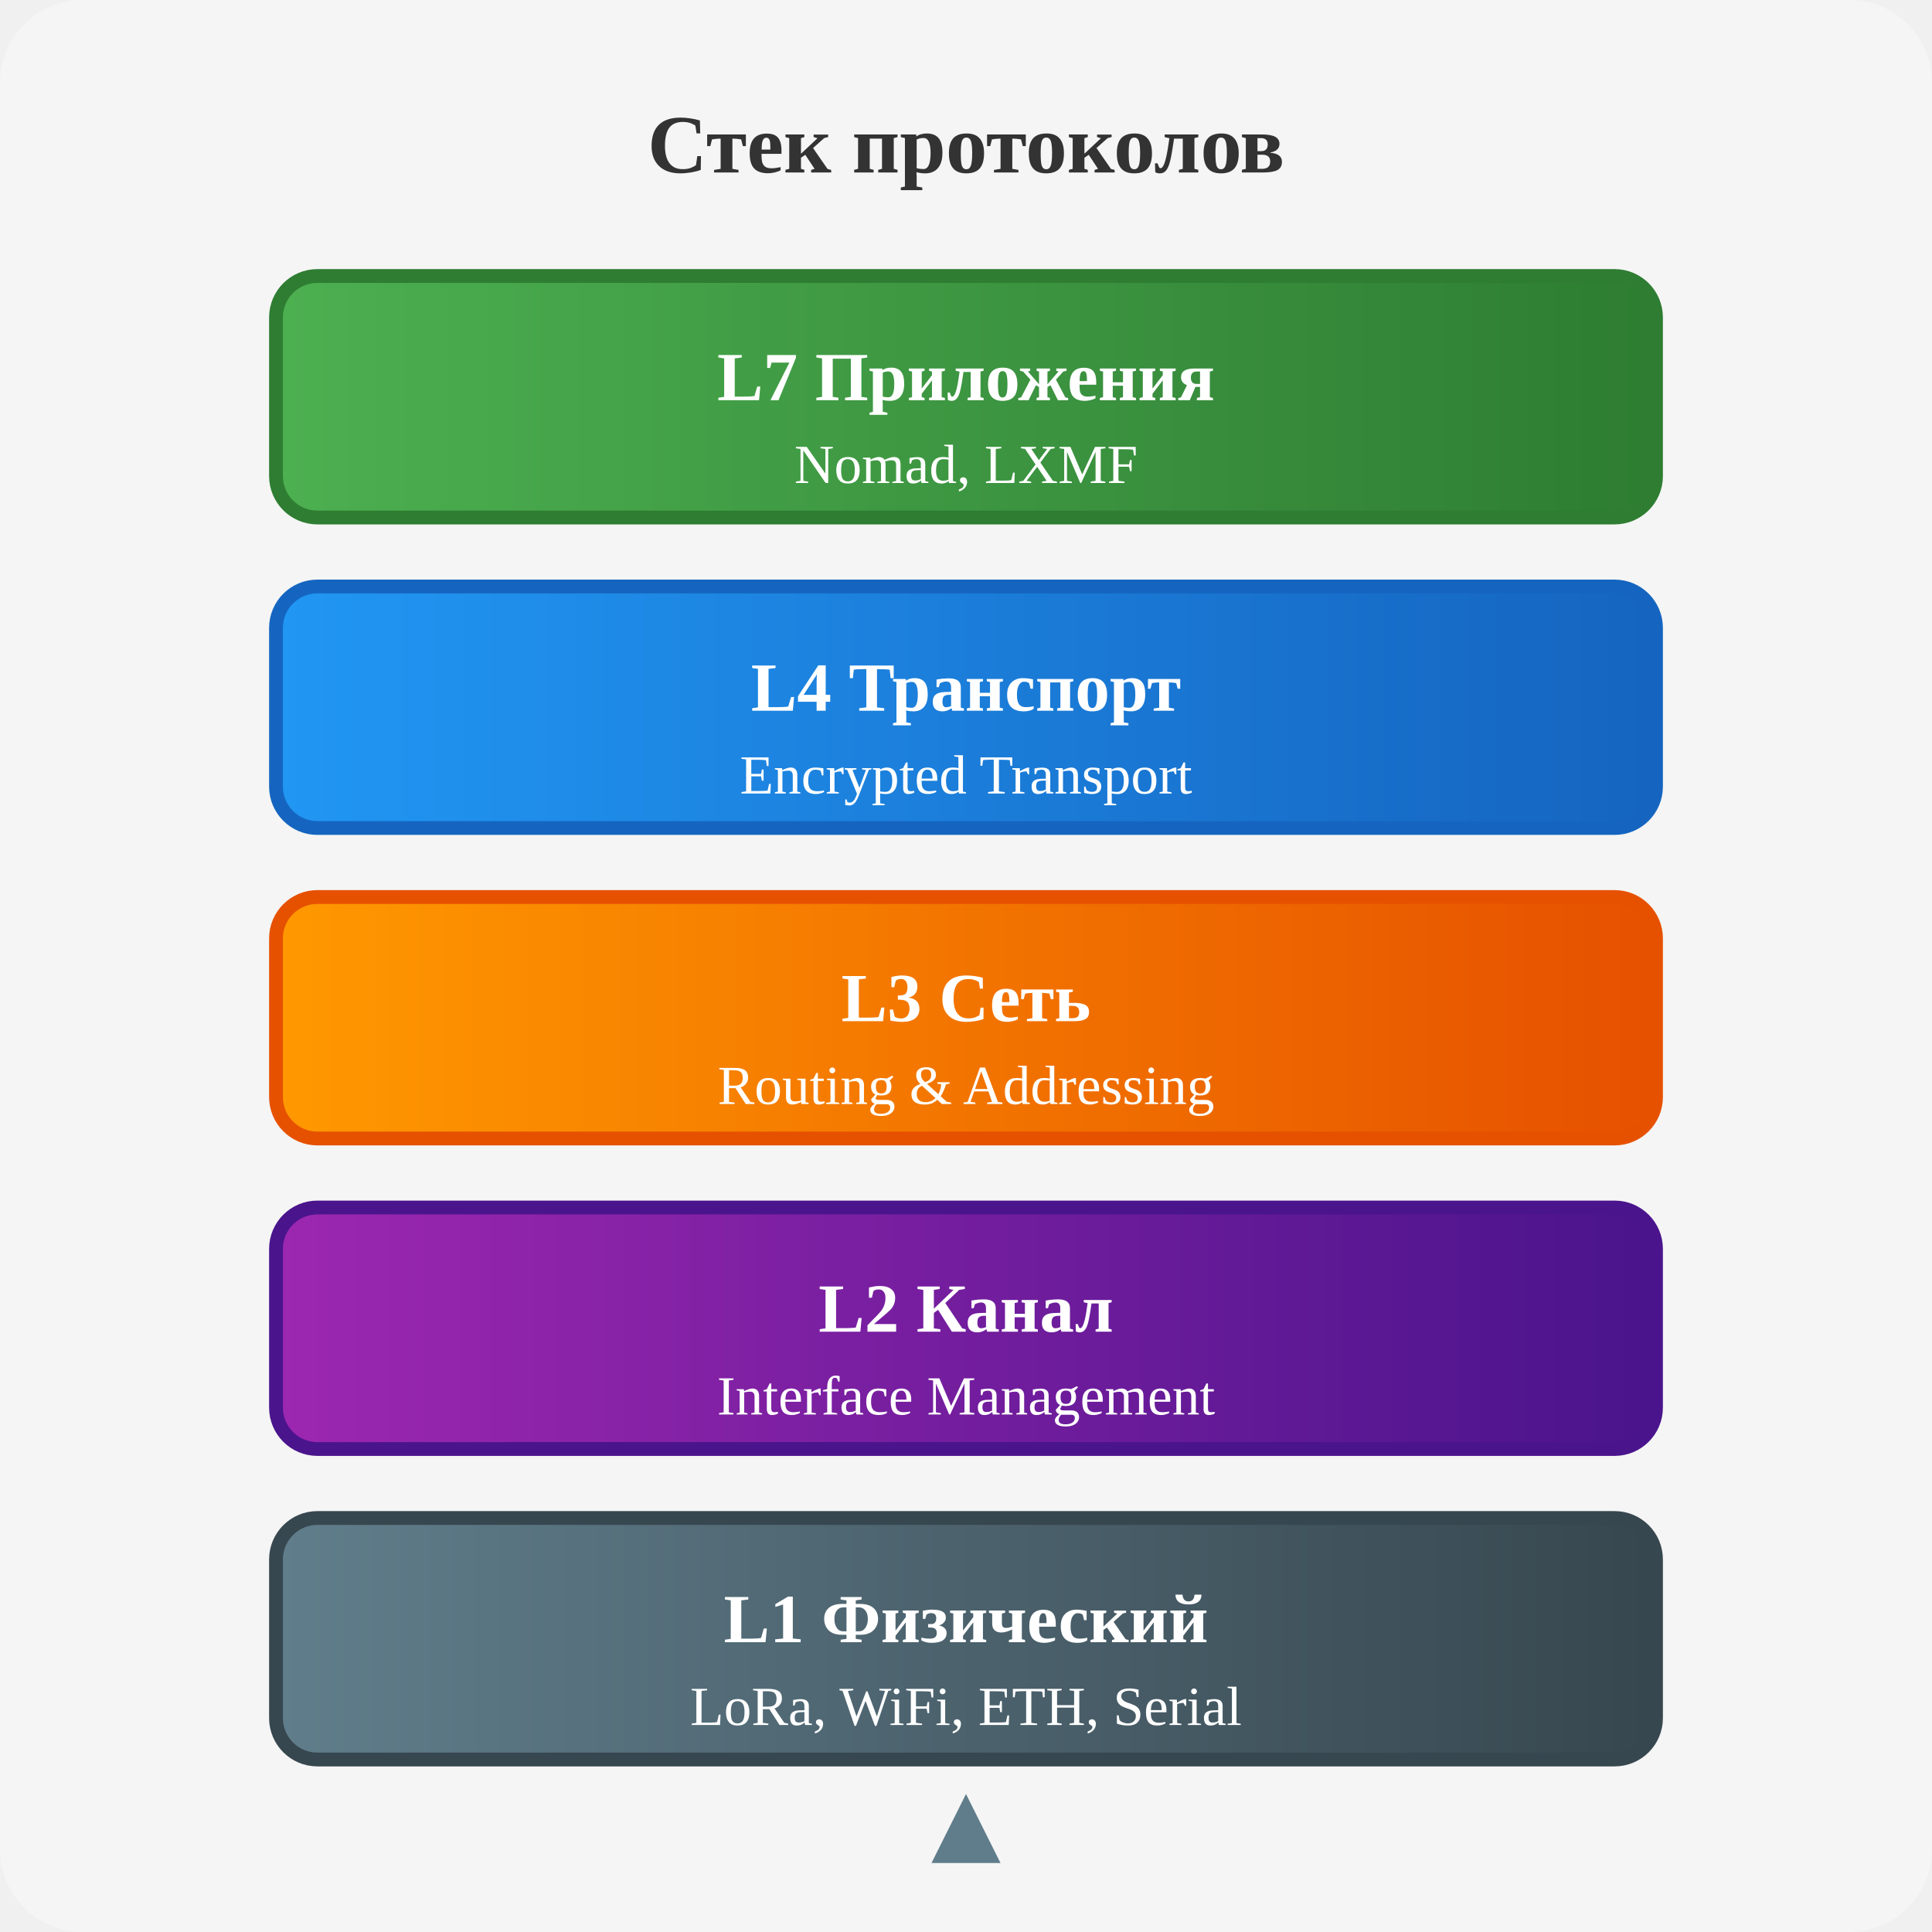
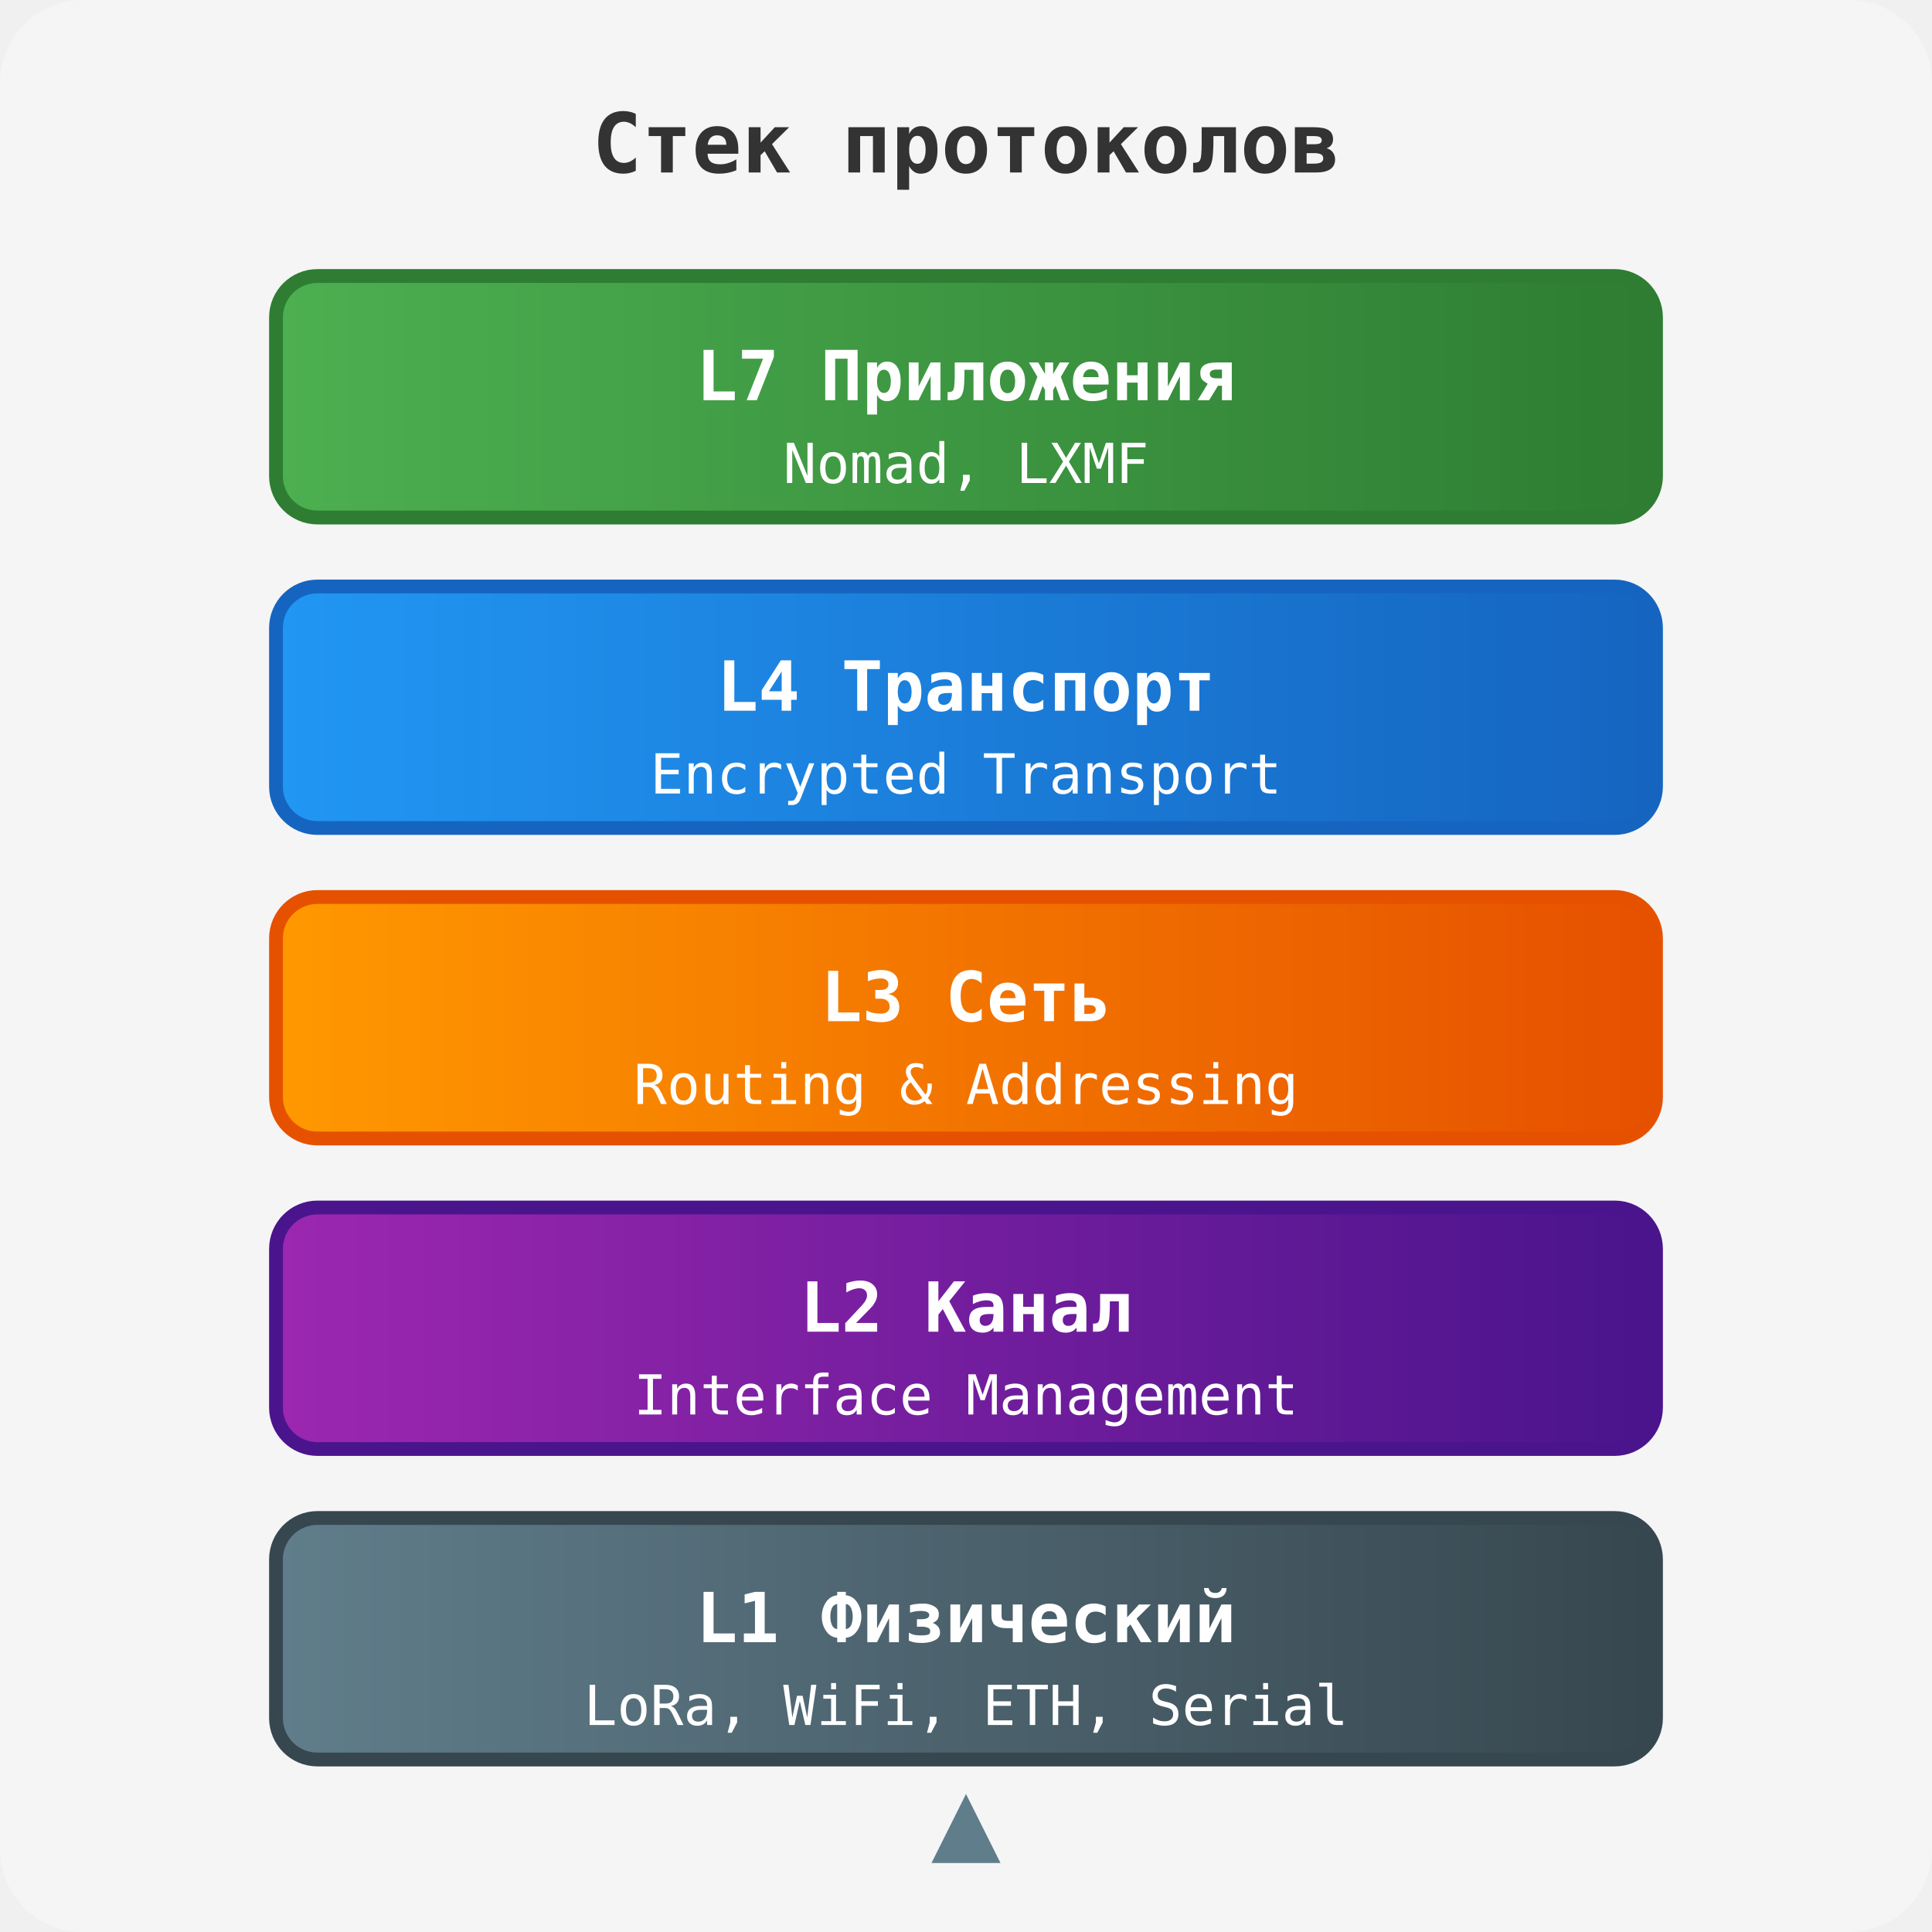
<svg xmlns="http://www.w3.org/2000/svg" viewBox="0 0 280 280" class="diagram-svg">
  <defs>
+     <style>
+       @font-face {
+         font-family: 'Roboto Mono';
+         src: url('../../fonts/RobotoMono-Regular.woff2') format('woff2');
+         font-weight: 400;
+       }
+       @font-face {
+         font-family: 'Roboto Mono';
+         src: url('../../fonts/RobotoMono-Medium.woff2') format('woff2');
+         font-weight: 500;
+       }
+       @font-face {
+         font-family: 'Roboto Mono';
+         src: url('../../fonts/RobotoMono-Bold.woff2') format('woff2');
+         font-weight: 700;
+       }
+       .svg-text { font-family: 'Roboto Mono', monospace; }
+     </style>
    <linearGradient id="stack1" x1="0%" y1="0%" x2="100%" y2="0%">
      <stop offset="0%" style="stop-color:#4caf50" />
      <stop offset="100%" style="stop-color:#2e7d32" />
    </linearGradient>
    <linearGradient id="stack2" x1="0%" y1="0%" x2="100%" y2="0%">
      <stop offset="0%" style="stop-color:#2196f3" />
      <stop offset="100%" style="stop-color:#1565c0" />
    </linearGradient>
    <linearGradient id="stack3" x1="0%" y1="0%" x2="100%" y2="0%">
      <stop offset="0%" style="stop-color:#ff9800" />
      <stop offset="100%" style="stop-color:#e65100" />
    </linearGradient>
    <linearGradient id="stack4" x1="0%" y1="0%" x2="100%" y2="0%">
      <stop offset="0%" style="stop-color:#9c27b0" />
      <stop offset="100%" style="stop-color:#4a148c" />
    </linearGradient>
    <linearGradient id="stack5" x1="0%" y1="0%" x2="100%" y2="0%">
      <stop offset="0%" style="stop-color:#607d8b" />
      <stop offset="100%" style="stop-color:#37474f" />
    </linearGradient>
  </defs>
  <rect width="280" height="280" fill="#f5f5f5" class="svg-bg" rx="12" />
  <text x="140" y="25" text-anchor="middle" fill="#333" class="svg-text" font-size="12" font-weight="bold">Стек протоколов</text>
  <rect x="40" y="40" width="200" height="35" rx="6" fill="url(#stack1)" stroke="#2e7d32" stroke-width="2" />
  <text x="140" y="58" text-anchor="middle" fill="#fff" class="svg-text" font-size="10" font-weight="bold">L7 Приложения</text>
  <text x="140" y="70" text-anchor="middle" fill="#fff" class="svg-text" font-size="8">Nomad, LXMF</text>
  <rect x="40" y="85" width="200" height="35" rx="6" fill="url(#stack2)" stroke="#1565c0" stroke-width="2" />
  <text x="140" y="103" text-anchor="middle" fill="#fff" class="svg-text" font-size="10" font-weight="bold">L4 Транспорт</text>
  <text x="140" y="115" text-anchor="middle" fill="#fff" class="svg-text" font-size="8">Encrypted Transport</text>
  <rect x="40" y="130" width="200" height="35" rx="6" fill="url(#stack3)" stroke="#e65100" stroke-width="2" />
  <text x="140" y="148" text-anchor="middle" fill="#fff" class="svg-text" font-size="10" font-weight="bold">L3 Сеть</text>
  <text x="140" y="160" text-anchor="middle" fill="#fff" class="svg-text" font-size="8">Routing &amp; Addressing</text>
  <rect x="40" y="175" width="200" height="35" rx="6" fill="url(#stack4)" stroke="#4a148c" stroke-width="2" />
  <text x="140" y="193" text-anchor="middle" fill="#fff" class="svg-text" font-size="10" font-weight="bold">L2 Канал</text>
  <text x="140" y="205" text-anchor="middle" fill="#fff" class="svg-text" font-size="8">Interface Management</text>
  <rect x="40" y="220" width="200" height="35" rx="6" fill="url(#stack5)" stroke="#37474f" stroke-width="2" />
  <text x="140" y="238" text-anchor="middle" fill="#fff" class="svg-text" font-size="10" font-weight="bold">L1 Физический</text>
  <text x="140" y="250" text-anchor="middle" fill="#fff" class="svg-text" font-size="8">LoRa, WiFi, ETH, Serial</text>
  <polygon points="140,260 135,270 145,270" fill="#607d8b" class="svg-arrow" />
</svg>
